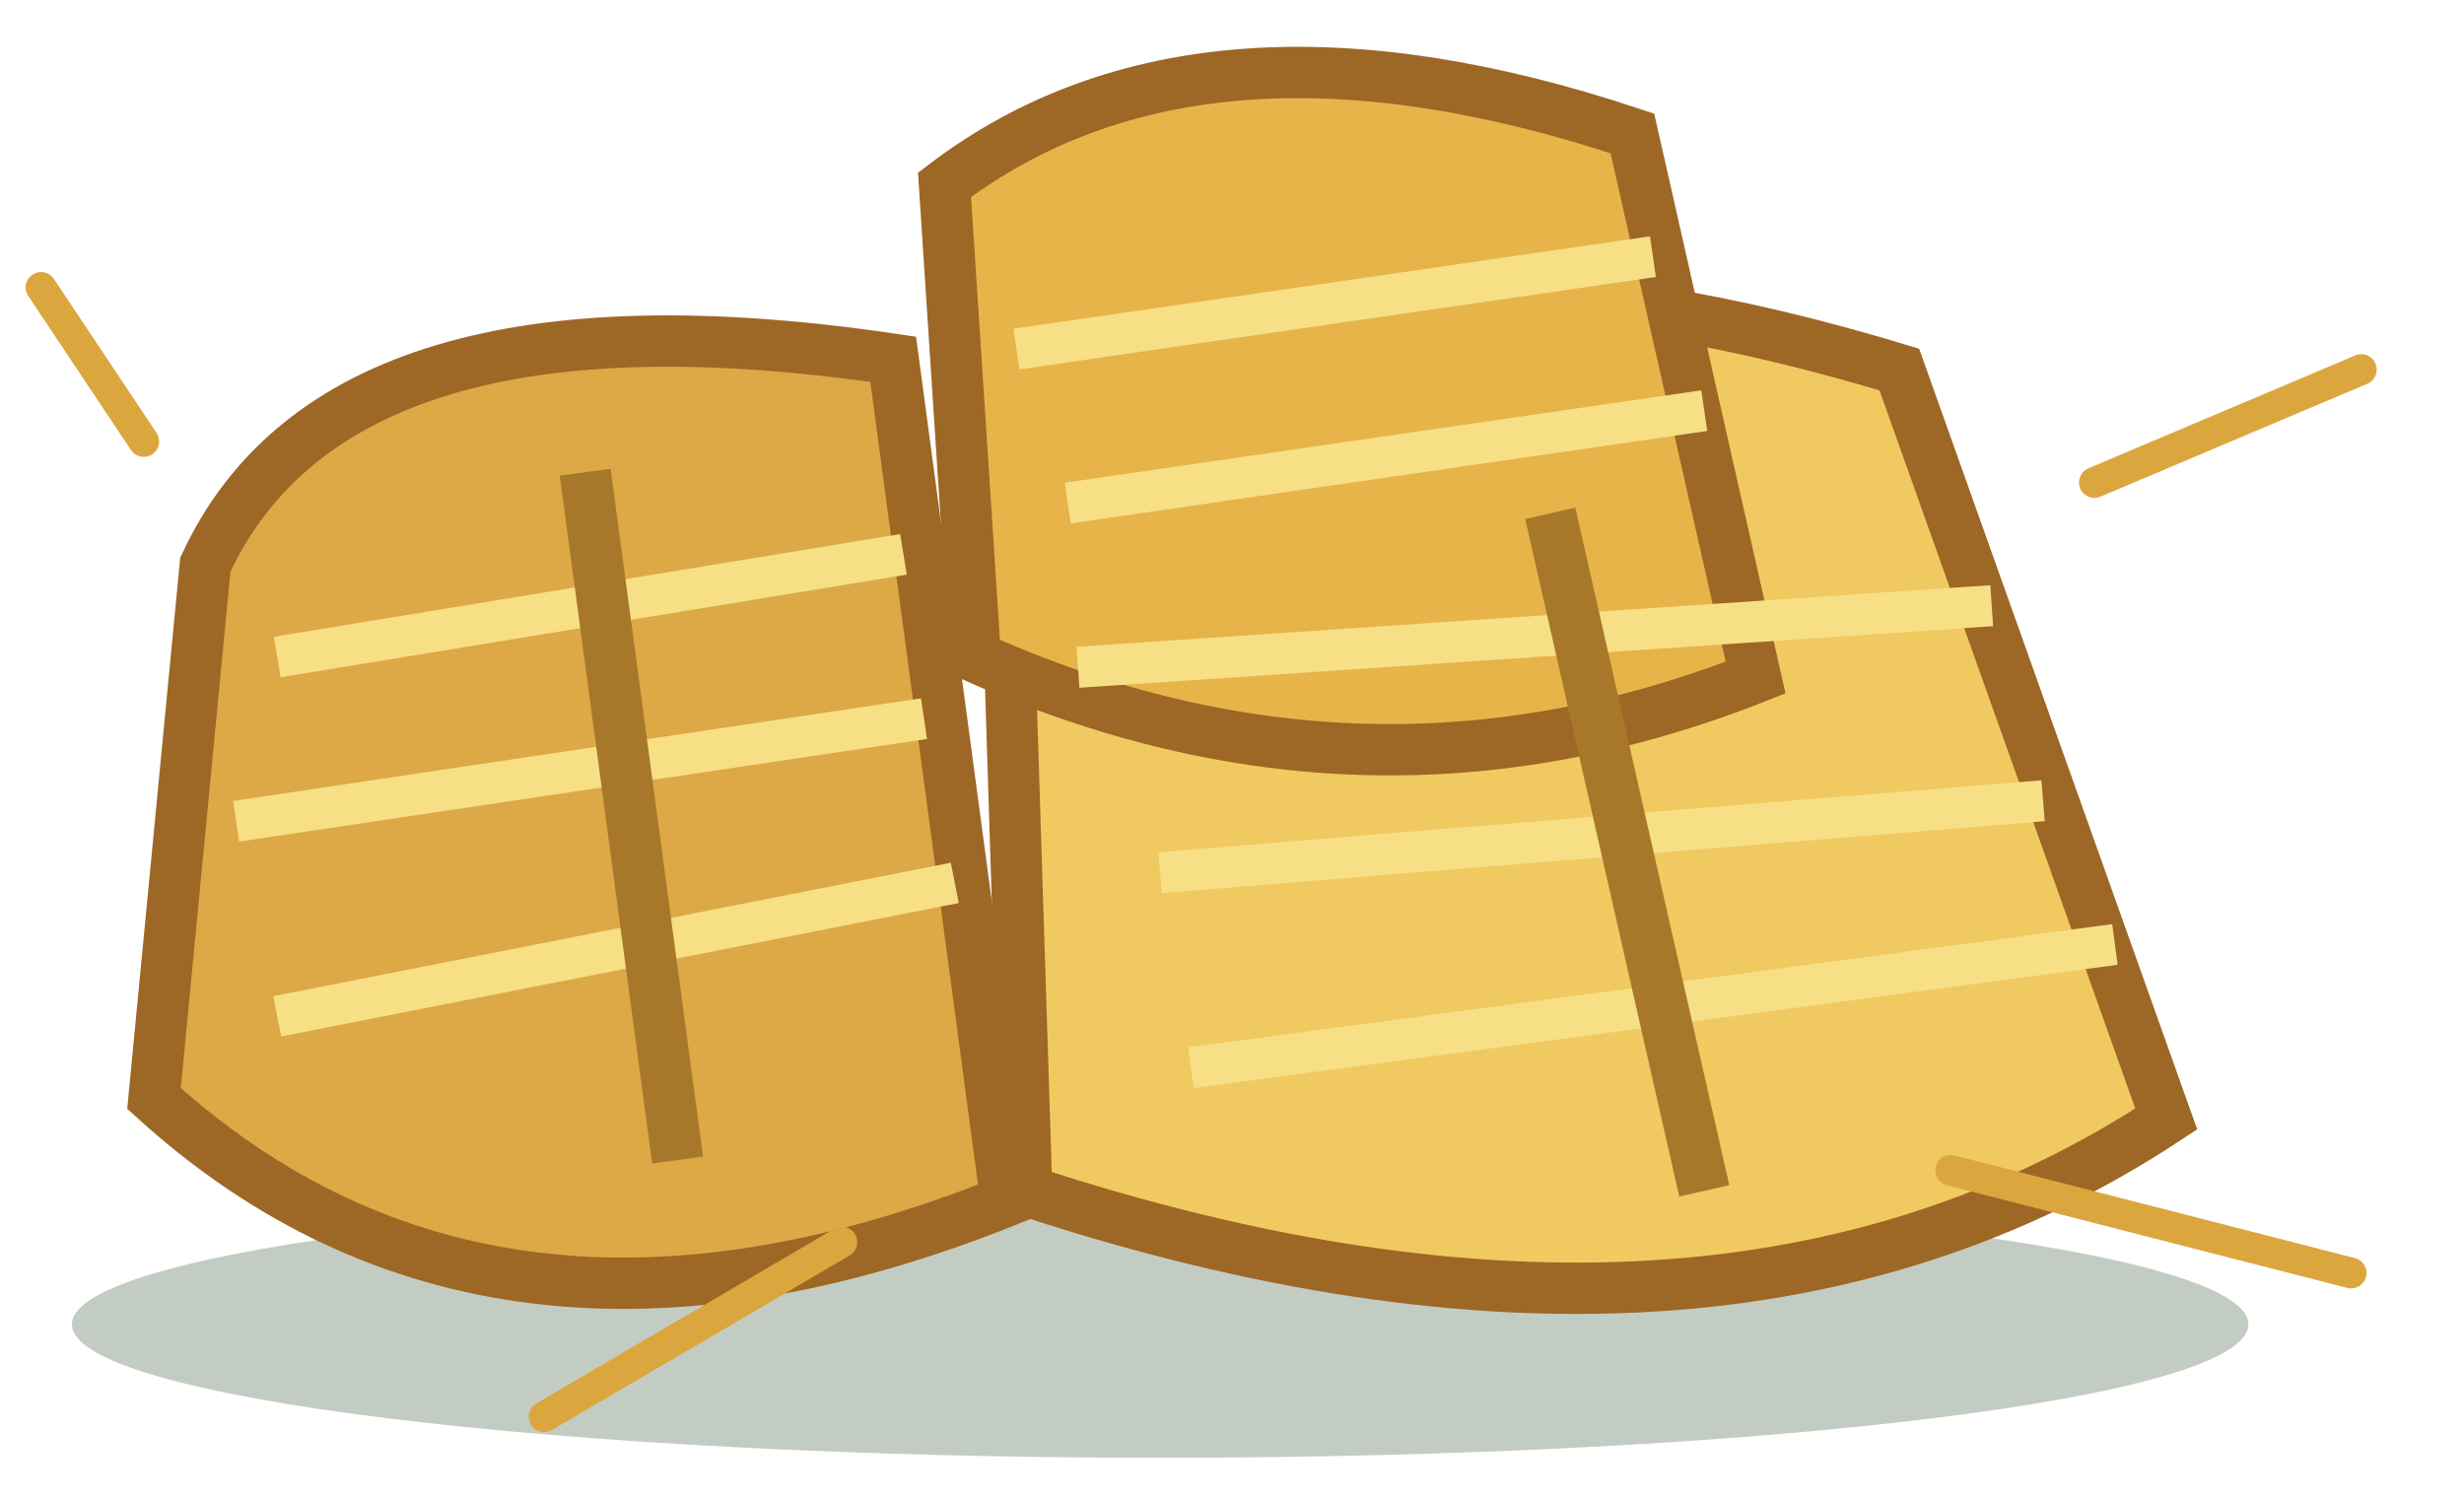
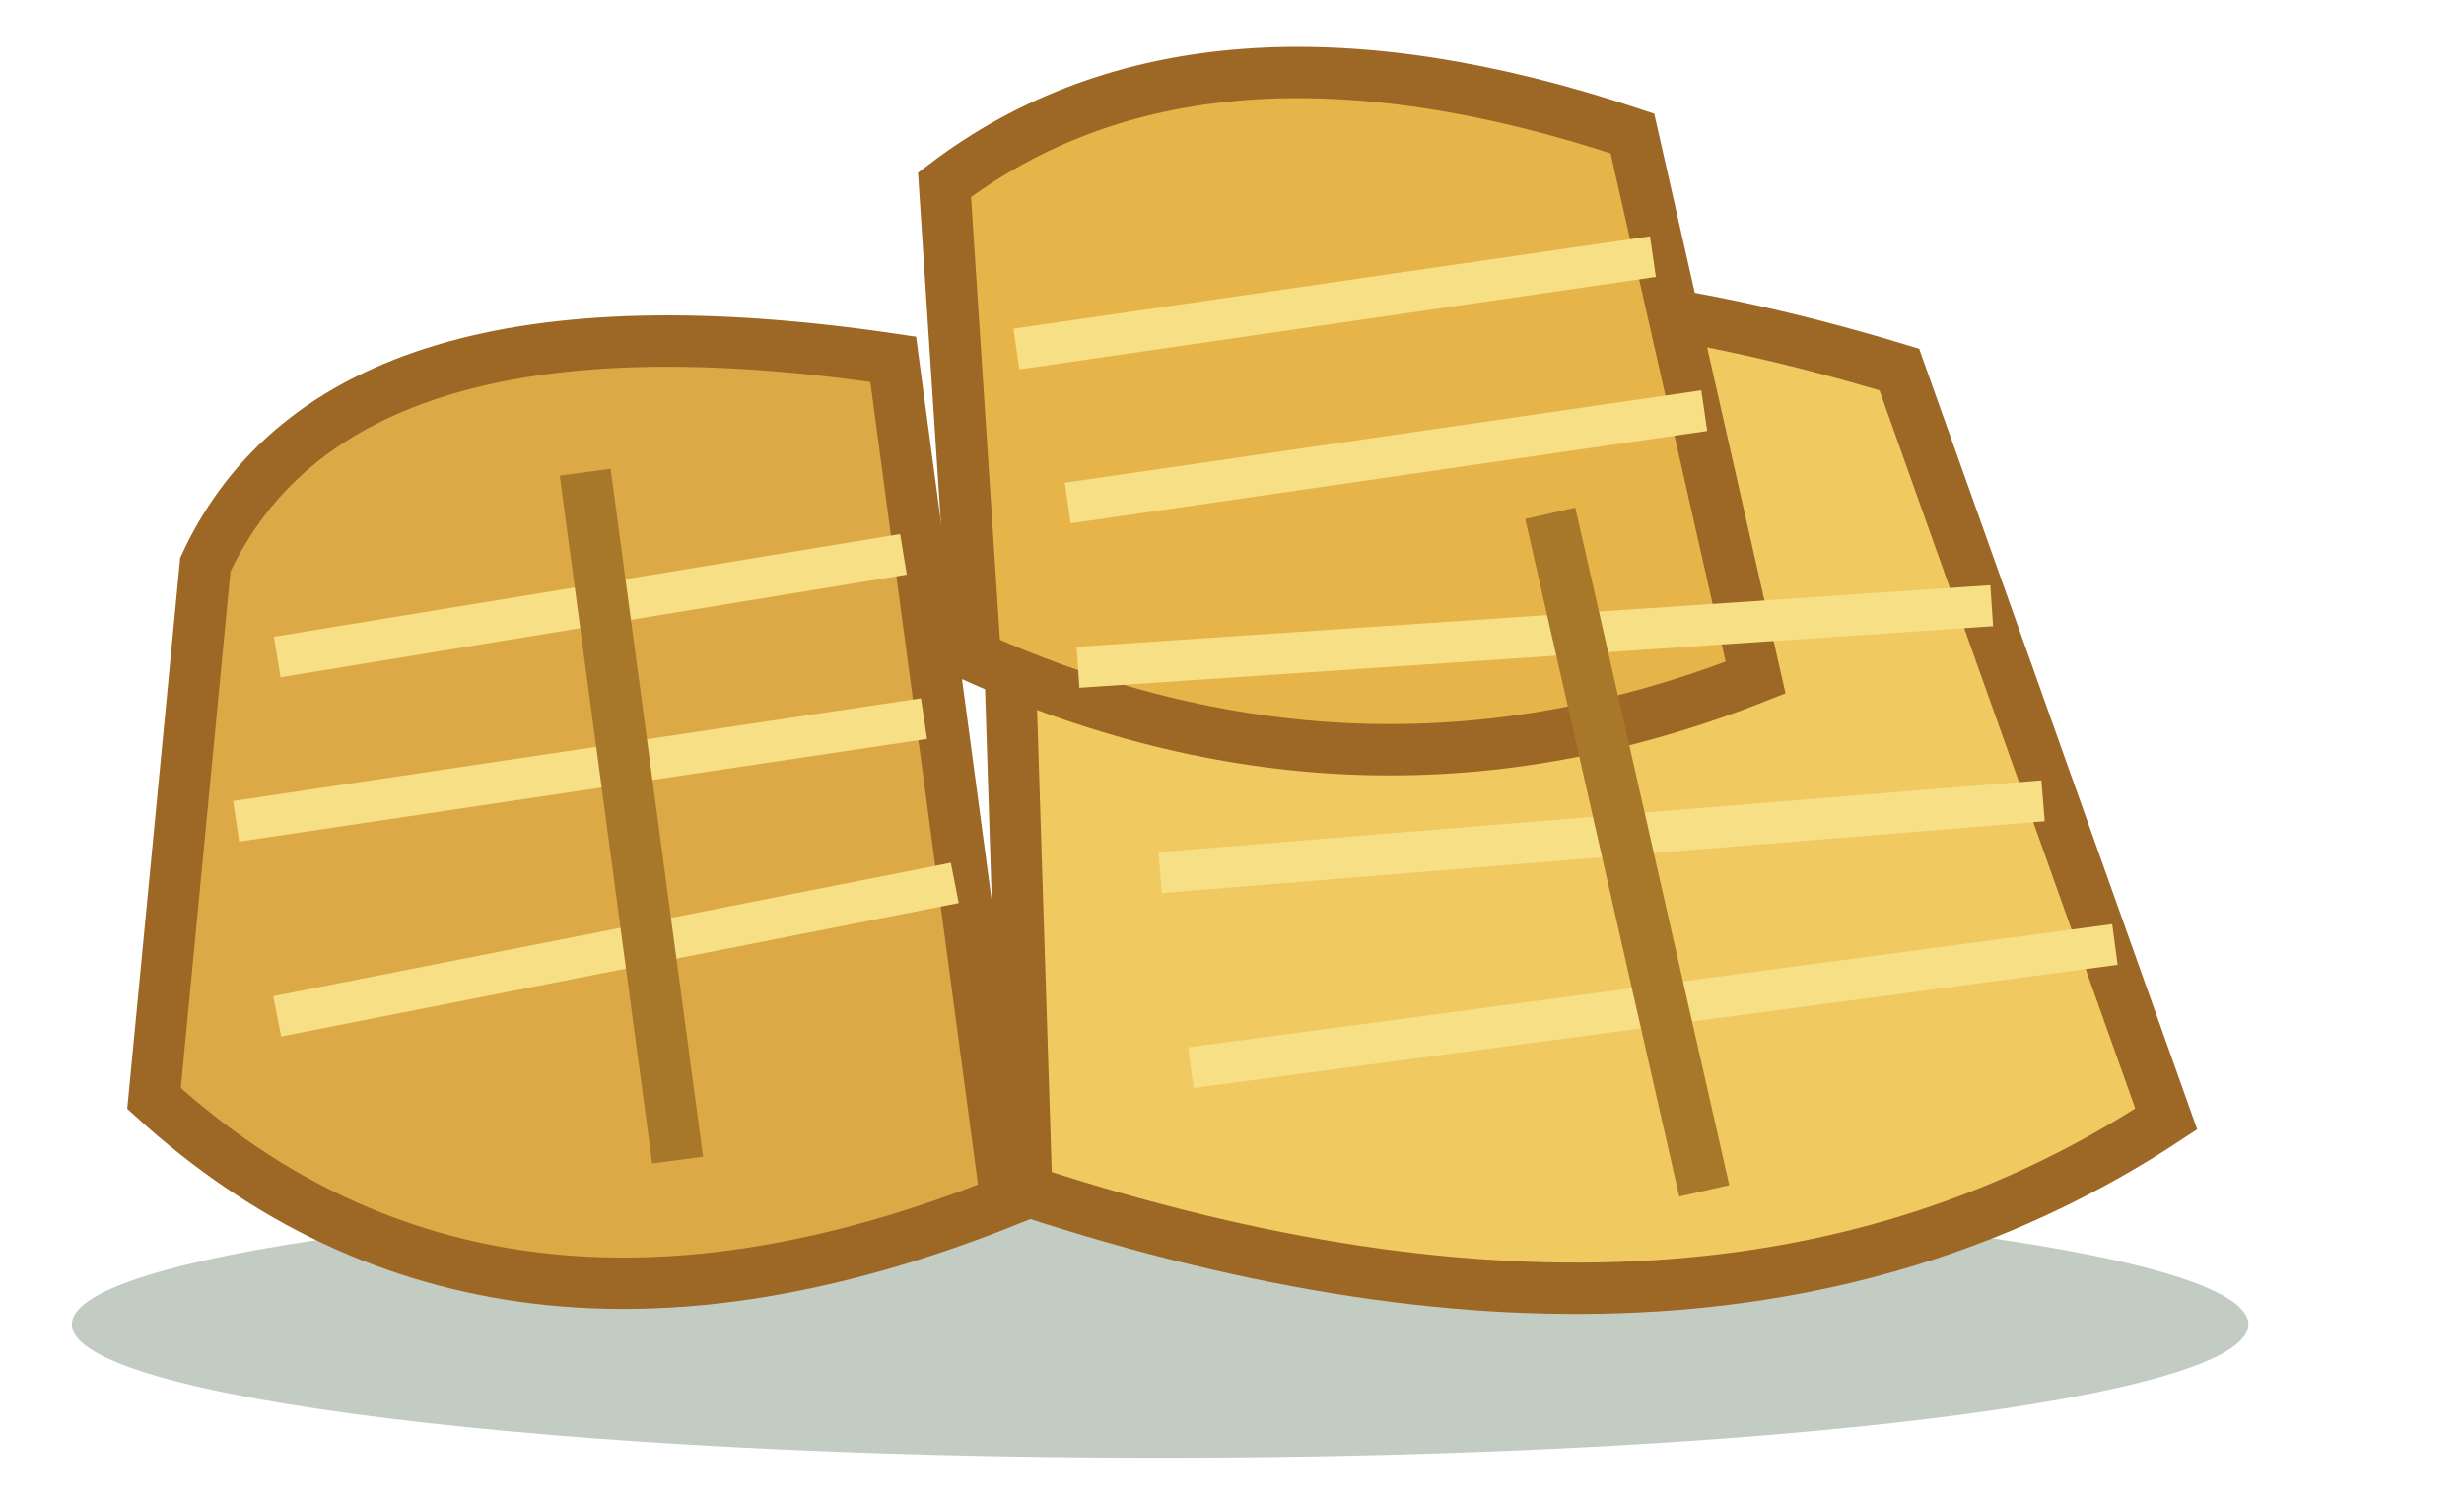
<svg xmlns="http://www.w3.org/2000/svg" viewBox="0 0 240 146">
  <ellipse cx="113" cy="129" rx="106" ry="13" fill="#294724" opacity=".28" />
  <g stroke="#9d6725" stroke-width="5">
    <path d="M20 55q13-28 67-20l11 82q-50 20-83-10Z" fill="#dda846" />
    <path d="M98 53q21-37 87-17l26 73q-44 29-111 7Z" fill="#f1c961" />
    <path d="M92 18q25-19 67-5l12 53q-38 15-76-2Z" fill="#e7b44a" />
  </g>
  <g fill="none" stroke="#f7df86" stroke-width="4">
    <path d="M27 64l61-10M23 80l67-10M27 99l66-13M105 65l89-6M113 85l86-7M116 104l90-12M99 34l62-9M104 49l62-9" />
  </g>
  <g fill="none" stroke="#a7782a" stroke-width="5">
    <path d="M57 46l9 67M151 50l15 66" />
  </g>
-   <g stroke="#dca63f" stroke-width="3" stroke-linecap="round">
-     <path d="M14 43l-10-15M204 47l26-11M190 114l39 10M82 121l-29 17" />
-   </g>
</svg>
